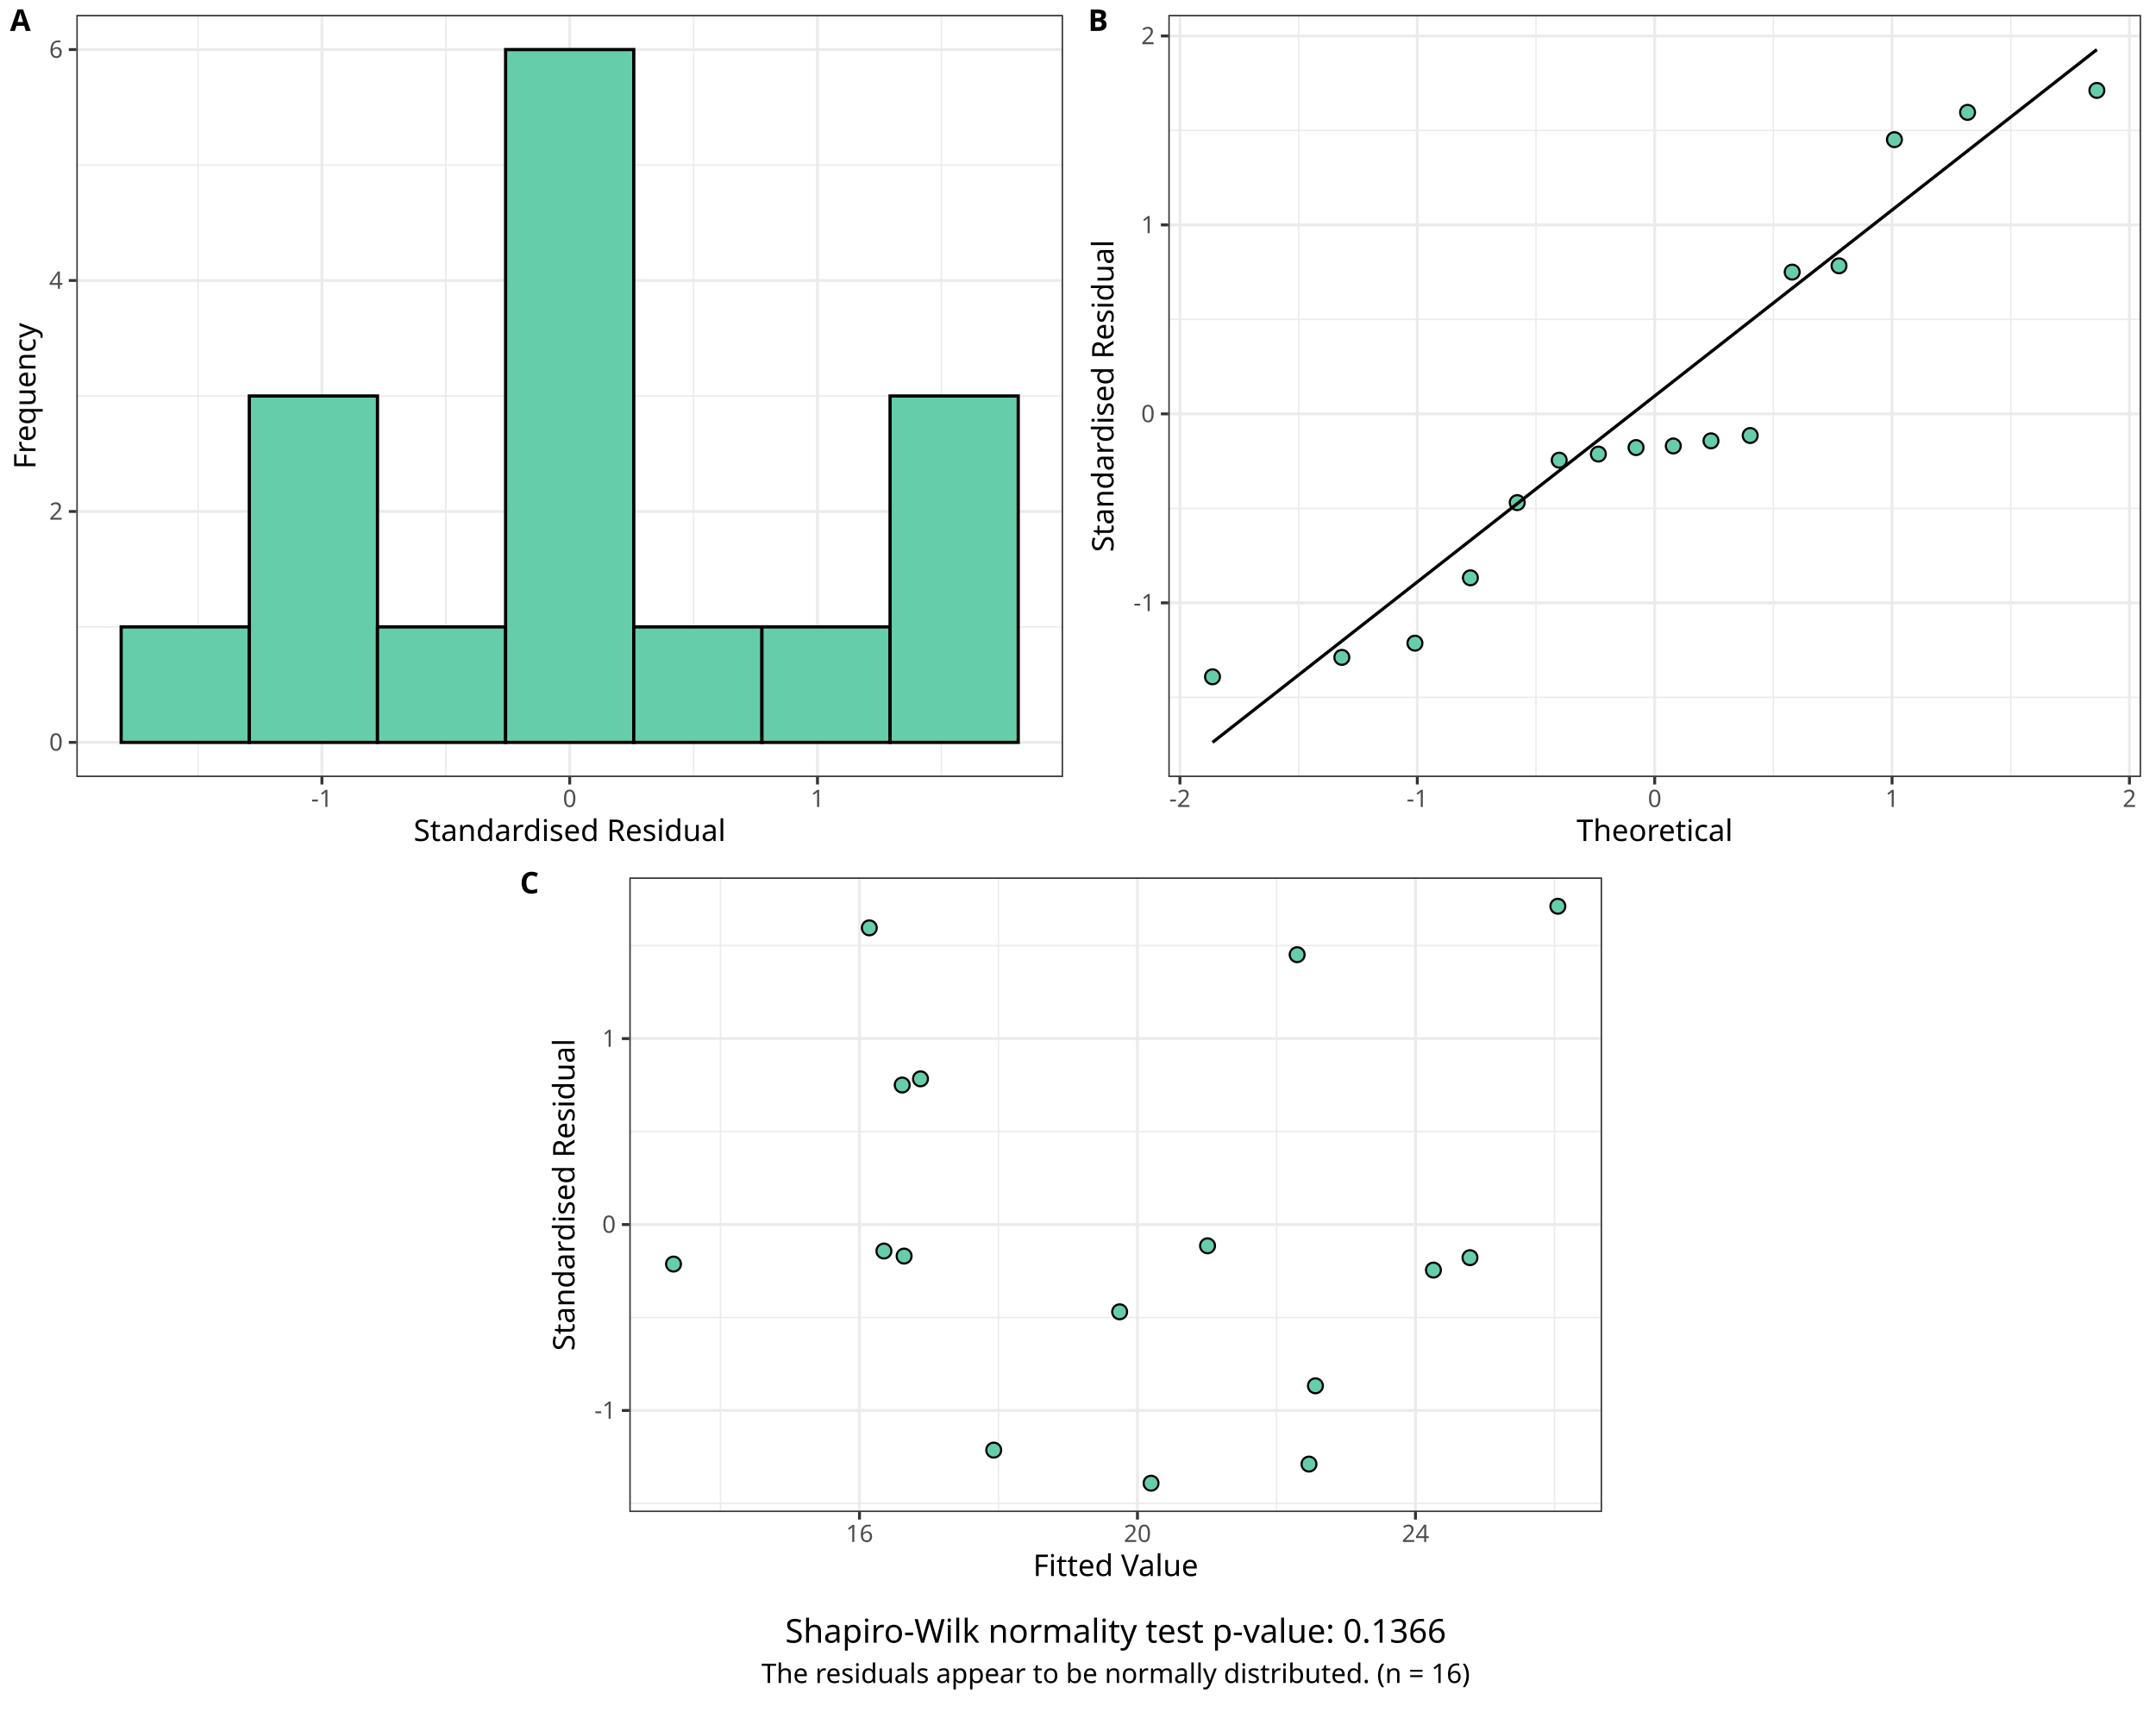
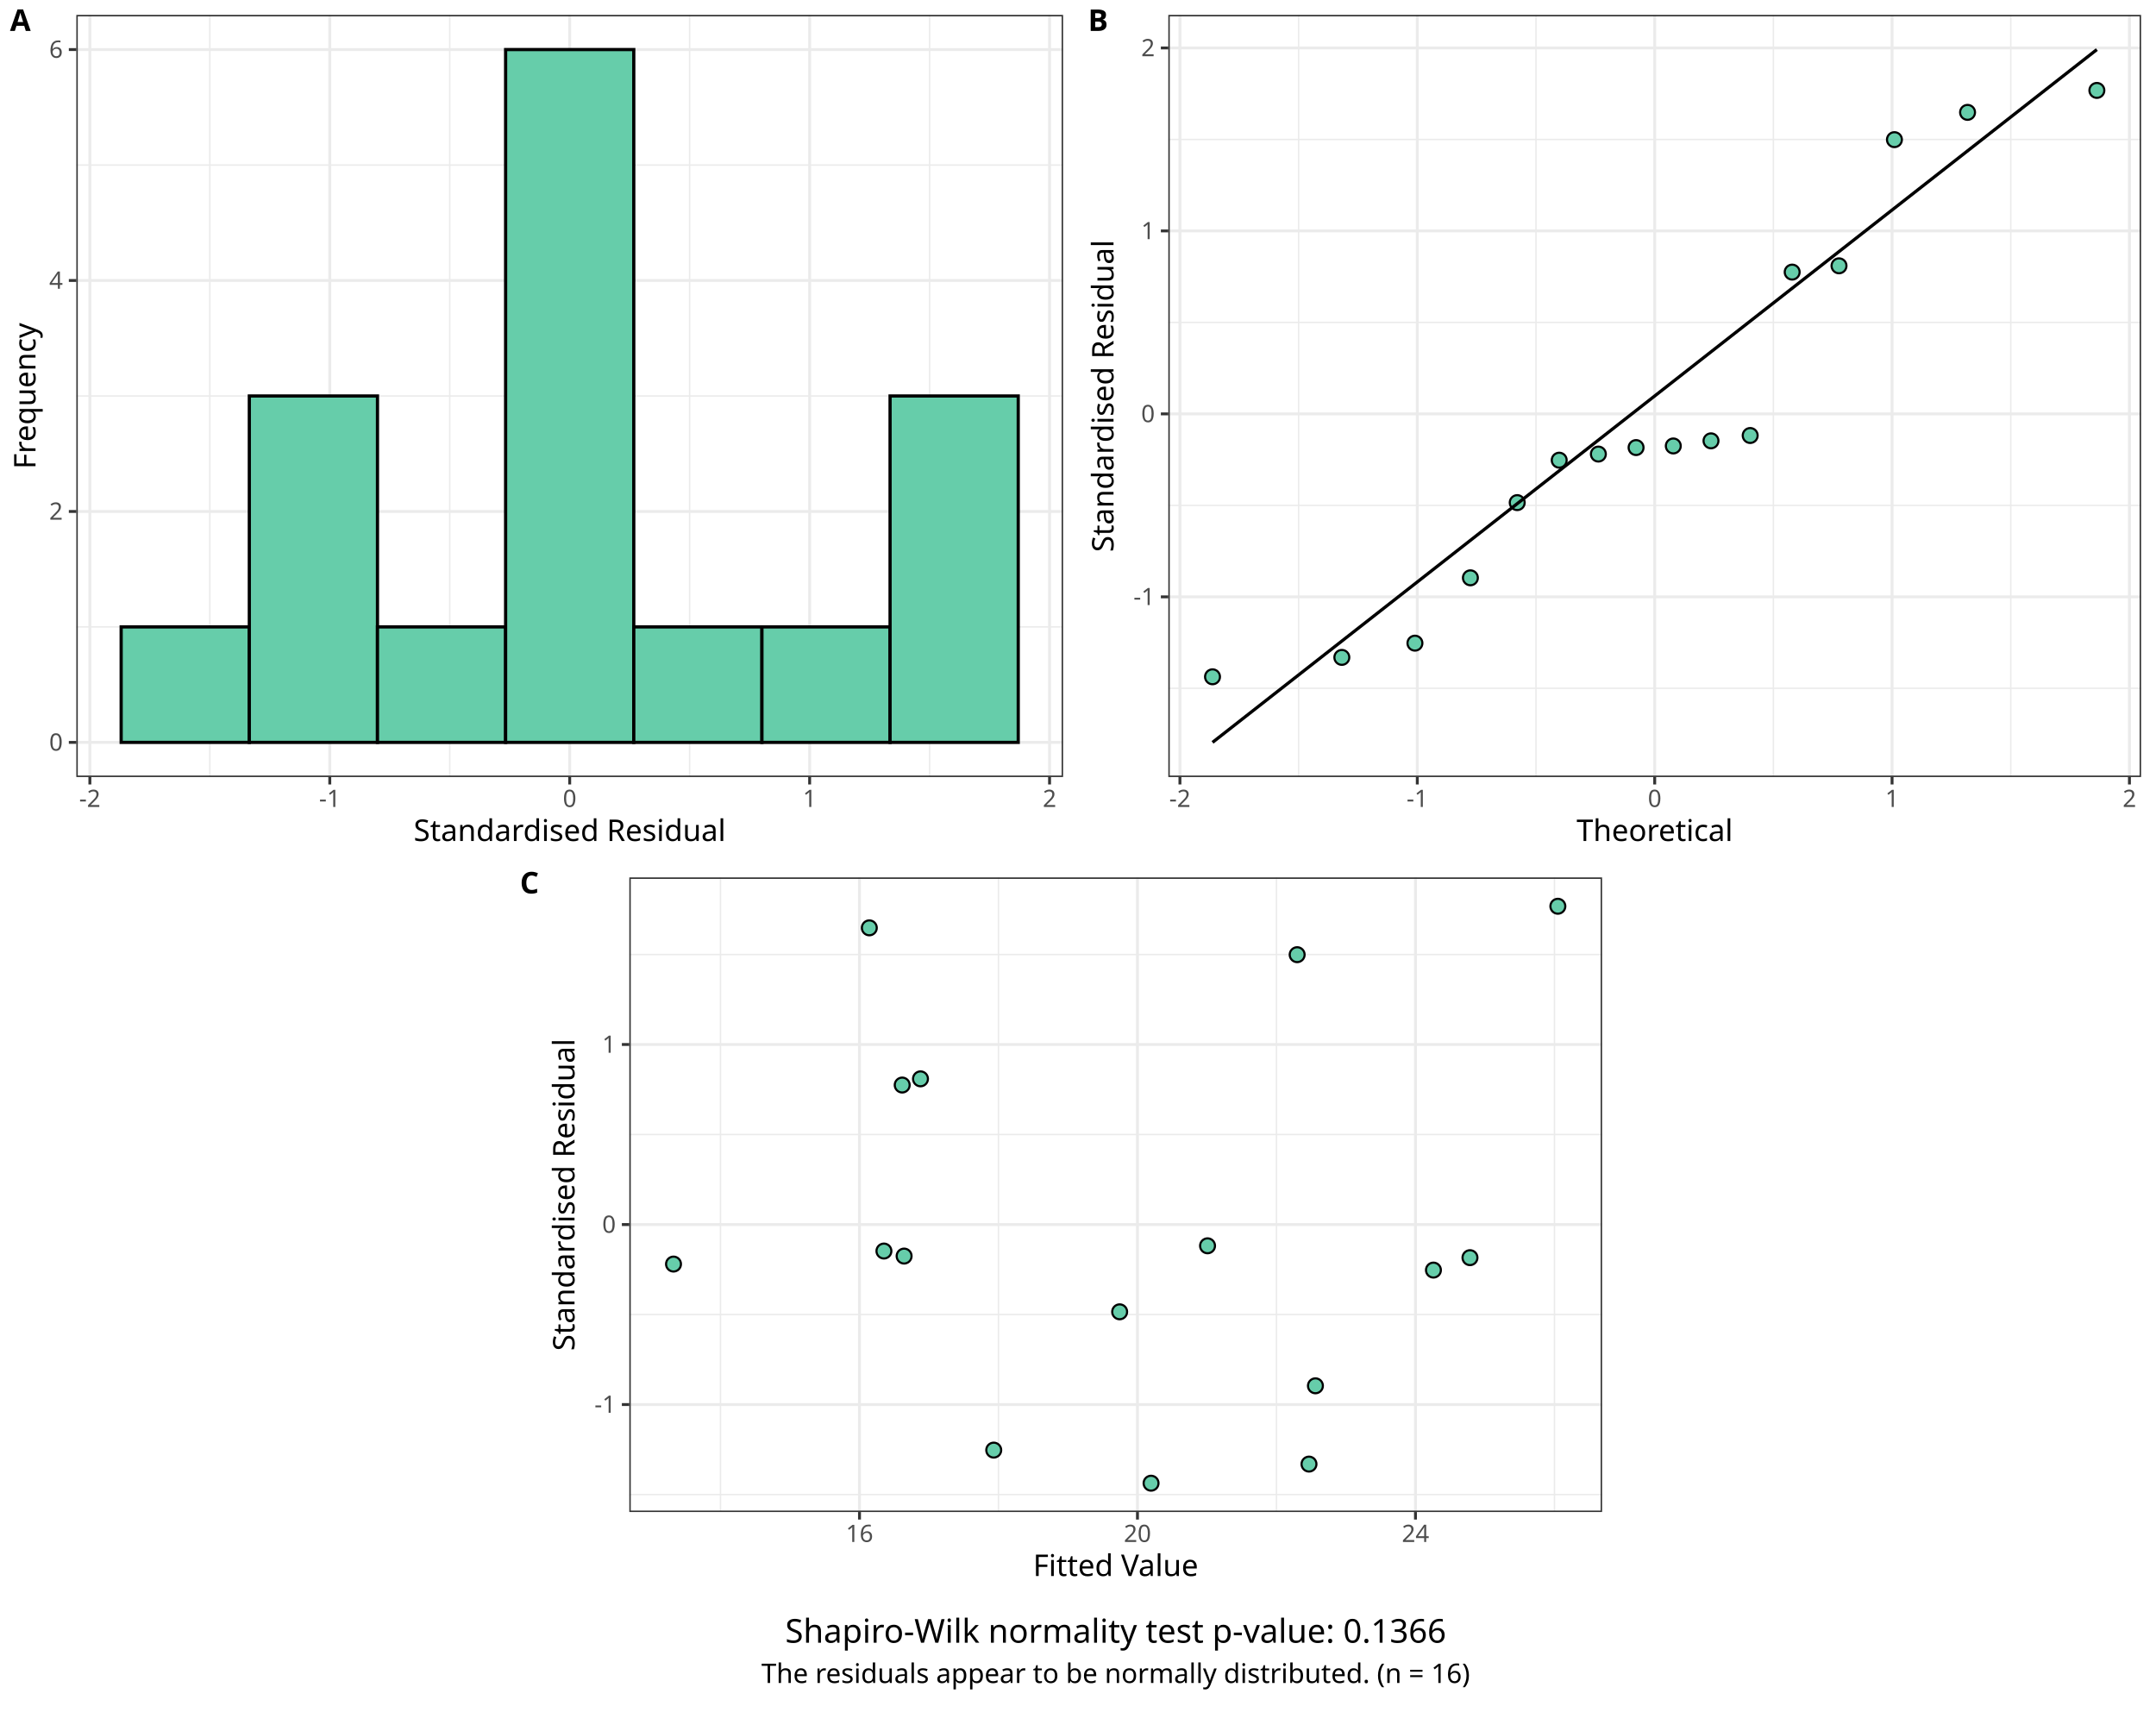
<svg xmlns="http://www.w3.org/2000/svg" class="svglite" data-engine-version="2.0" width="720.00pt" height="576.00pt" viewBox="0 0 720.00 576.00">
  <defs>
    <style type="text/css">
    .svglite line, .svglite polyline, .svglite polygon, .svglite path, .svglite rect, .svglite circle {
      fill: none;
      stroke: #000000;
      stroke-linecap: round;
      stroke-linejoin: round;
      stroke-miterlimit: 10.00;
    }
  </style>
  </defs>
  <rect width="100%" height="100%" style="stroke: none; fill: #FFFFFF;" />
  <defs>
    <clipPath id="cpMC4wMHw3MjAuMDB8MC4wMHw1NzYuMDA=">
      <rect x="0.00" y="0.00" width="720.00" height="576.00" />
    </clipPath>
  </defs>
  <g clip-path="url(#cpMC4wMHw3MjAuMDB8MC4wMHw1NzYuMDA=)">
</g>
  <defs>
    <clipPath id="cpMC4wMHw3MjAuMDB8MC4wMHwyODguMDA=">
      <rect x="0.00" y="0.00" width="720.00" height="288.00" />
    </clipPath>
  </defs>
  <g clip-path="url(#cpMC4wMHw3MjAuMDB8MC4wMHwyODguMDA=)">
</g>
  <g clip-path="url(#cpMC4wMHw3MjAuMDB8MC4wMHw1NzYuMDA=)">
</g>
  <defs>
    <clipPath id="cpMC4wMHwzNjAuMDB8MC4wMHwyODguMDA=">
      <rect x="0.00" y="0.00" width="360.00" height="288.00" />
    </clipPath>
  </defs>
  <g clip-path="url(#cpMC4wMHwzNjAuMDB8MC4wMHwyODguMDA=)">
    <rect x="-0" y="0.00" width="360.00" height="288.00" style="stroke-width: 0.97; stroke: #FFFFFF; fill: #FFFFFF;" />
  </g>
  <g clip-path="url(#cpMC4wMHw3MjAuMDB8MC4wMHw1NzYuMDA=)">
</g>
  <defs>
    <clipPath id="cpMjUuNDl8MzU1LjAyfDQuOTh8MjU5LjQ2">
      <rect x="25.49" y="4.98" width="329.53" height="254.48" />
    </clipPath>
  </defs>
  <g clip-path="url(#cpMjUuNDl8MzU1LjAyfDQuOTh8MjU5LjQ2)">
    <rect x="25.49" y="4.98" width="329.53" height="254.48" style="stroke-width: 0.97; stroke: none; fill: #FFFFFF;" />
    <polyline points="25.49,209.33 355.02,209.33 " style="stroke-width: 0.48; stroke: #EBEBEB; stroke-linecap: butt;" />
    <polyline points="25.49,132.22 355.02,132.22 " style="stroke-width: 0.48; stroke: #EBEBEB; stroke-linecap: butt;" />
    <polyline points="25.49,55.11 355.02,55.11 " style="stroke-width: 0.48; stroke: #EBEBEB; stroke-linecap: butt;" />
-     <polyline points="66.13,259.46 66.13,4.98 " style="stroke-width: 0.48; stroke: #EBEBEB; stroke-linecap: butt;" />
-     <polyline points="148.88,259.46 148.88,4.98 " style="stroke-width: 0.48; stroke: #EBEBEB; stroke-linecap: butt;" />
-     <polyline points="231.63,259.46 231.63,4.98 " style="stroke-width: 0.48; stroke: #EBEBEB; stroke-linecap: butt;" />
-     <polyline points="314.38,259.46 314.38,4.98 " style="stroke-width: 0.48; stroke: #EBEBEB; stroke-linecap: butt;" />
+     <polyline points="70.07,259.46 70.07,4.98 " style="stroke-width: 0.48; stroke: #EBEBEB; stroke-linecap: butt;" />
+     <polyline points="150.19,259.46 150.19,4.98 " style="stroke-width: 0.48; stroke: #EBEBEB; stroke-linecap: butt;" />
+     <polyline points="230.31,259.46 230.31,4.98 " style="stroke-width: 0.48; stroke: #EBEBEB; stroke-linecap: butt;" />
+     <polyline points="310.44,259.46 310.44,4.98 " style="stroke-width: 0.48; stroke: #EBEBEB; stroke-linecap: butt;" />
    <polyline points="25.49,247.89 355.02,247.89 " style="stroke-width: 0.97; stroke: #EBEBEB; stroke-linecap: butt;" />
    <polyline points="25.49,170.78 355.02,170.78 " style="stroke-width: 0.97; stroke: #EBEBEB; stroke-linecap: butt;" />
    <polyline points="25.49,93.66 355.02,93.66 " style="stroke-width: 0.97; stroke: #EBEBEB; stroke-linecap: butt;" />
    <polyline points="25.49,16.55 355.02,16.55 " style="stroke-width: 0.97; stroke: #EBEBEB; stroke-linecap: butt;" />
-     <polyline points="107.50,259.46 107.50,4.98 " style="stroke-width: 0.97; stroke: #EBEBEB; stroke-linecap: butt;" />
+     <polyline points="30.01,259.46 30.01,4.98 " style="stroke-width: 0.97; stroke: #EBEBEB; stroke-linecap: butt;" />
+     <polyline points="110.13,259.46 110.13,4.98 " style="stroke-width: 0.97; stroke: #EBEBEB; stroke-linecap: butt;" />
    <polyline points="190.25,259.46 190.25,4.98 " style="stroke-width: 0.97; stroke: #EBEBEB; stroke-linecap: butt;" />
-     <polyline points="273.00,259.46 273.00,4.98 " style="stroke-width: 0.97; stroke: #EBEBEB; stroke-linecap: butt;" />
+     <polyline points="270.38,259.46 270.38,4.98 " style="stroke-width: 0.97; stroke: #EBEBEB; stroke-linecap: butt;" />
+     <polyline points="350.50,259.46 350.50,4.98 " style="stroke-width: 0.97; stroke: #EBEBEB; stroke-linecap: butt;" />
    <rect x="40.46" y="209.33" width="42.80" height="38.56" style="stroke-width: 1.07; stroke-linecap: butt; stroke-linejoin: miter; fill: #66CDAA;" />
    <rect x="83.26" y="132.22" width="42.80" height="115.67" style="stroke-width: 1.07; stroke-linecap: butt; stroke-linejoin: miter; fill: #66CDAA;" />
    <rect x="126.06" y="209.33" width="42.80" height="38.56" style="stroke-width: 1.07; stroke-linecap: butt; stroke-linejoin: miter; fill: #66CDAA;" />
    <rect x="168.85" y="16.55" width="42.80" height="231.34" style="stroke-width: 1.07; stroke-linecap: butt; stroke-linejoin: miter; fill: #66CDAA;" />
    <rect x="211.65" y="209.33" width="42.80" height="38.56" style="stroke-width: 1.07; stroke-linecap: butt; stroke-linejoin: miter; fill: #66CDAA;" />
    <rect x="254.45" y="209.33" width="42.80" height="38.56" style="stroke-width: 1.07; stroke-linecap: butt; stroke-linejoin: miter; fill: #66CDAA;" />
    <rect x="297.24" y="132.22" width="42.80" height="115.67" style="stroke-width: 1.07; stroke-linecap: butt; stroke-linejoin: miter; fill: #66CDAA;" />
    <rect x="25.49" y="4.98" width="329.53" height="254.48" style="stroke-width: 0.97; stroke: #333333;" />
  </g>
  <g clip-path="url(#cpMC4wMHw3MjAuMDB8MC4wMHw1NzYuMDA=)">
    <text x="21.00" y="250.64" text-anchor="end" style="font-size: 8.00px; fill: #4D4D4D; font-family: sans;" textLength="4.45px" lengthAdjust="spacingAndGlyphs">0</text>
    <text x="21.00" y="173.53" text-anchor="end" style="font-size: 8.00px; fill: #4D4D4D; font-family: sans;" textLength="4.45px" lengthAdjust="spacingAndGlyphs">2</text>
    <text x="21.00" y="96.42" text-anchor="end" style="font-size: 8.00px; fill: #4D4D4D; font-family: sans;" textLength="4.45px" lengthAdjust="spacingAndGlyphs">4</text>
    <text x="21.00" y="19.30" text-anchor="end" style="font-size: 8.00px; fill: #4D4D4D; font-family: sans;" textLength="4.45px" lengthAdjust="spacingAndGlyphs">6</text>
    <polyline points="22.99,247.89 25.49,247.89 " style="stroke-width: 0.97; stroke: #333333; stroke-linecap: butt;" />
    <polyline points="22.99,170.78 25.49,170.78 " style="stroke-width: 0.97; stroke: #333333; stroke-linecap: butt;" />
    <polyline points="22.99,93.66 25.49,93.66 " style="stroke-width: 0.97; stroke: #333333; stroke-linecap: butt;" />
    <polyline points="22.99,16.55 25.49,16.55 " style="stroke-width: 0.97; stroke: #333333; stroke-linecap: butt;" />
-     <polyline points="107.50,261.95 107.50,259.46 " style="stroke-width: 0.97; stroke: #333333; stroke-linecap: butt;" />
+     <polyline points="30.01,261.95 30.01,259.46 " style="stroke-width: 0.97; stroke: #333333; stroke-linecap: butt;" />
+     <polyline points="110.13,261.95 110.13,259.46 " style="stroke-width: 0.97; stroke: #333333; stroke-linecap: butt;" />
    <polyline points="190.25,261.95 190.25,259.46 " style="stroke-width: 0.97; stroke: #333333; stroke-linecap: butt;" />
-     <polyline points="273.00,261.95 273.00,259.46 " style="stroke-width: 0.97; stroke: #333333; stroke-linecap: butt;" />
-     <text x="107.50" y="269.45" text-anchor="middle" style="font-size: 8.00px; fill: #4D4D4D; font-family: sans;" textLength="7.11px" lengthAdjust="spacingAndGlyphs">-1</text>
+     <polyline points="270.38,261.95 270.38,259.46 " style="stroke-width: 0.97; stroke: #333333; stroke-linecap: butt;" />
+     <polyline points="350.50,261.95 350.50,259.46 " style="stroke-width: 0.97; stroke: #333333; stroke-linecap: butt;" />
+     <text x="30.01" y="269.45" text-anchor="middle" style="font-size: 8.00px; fill: #4D4D4D; font-family: sans;" textLength="7.11px" lengthAdjust="spacingAndGlyphs">-2</text>
+     <text x="110.13" y="269.45" text-anchor="middle" style="font-size: 8.00px; fill: #4D4D4D; font-family: sans;" textLength="7.11px" lengthAdjust="spacingAndGlyphs">-1</text>
    <text x="190.25" y="269.45" text-anchor="middle" style="font-size: 8.00px; fill: #4D4D4D; font-family: sans;" textLength="4.45px" lengthAdjust="spacingAndGlyphs">0</text>
-     <text x="273.00" y="269.45" text-anchor="middle" style="font-size: 8.00px; fill: #4D4D4D; font-family: sans;" textLength="4.45px" lengthAdjust="spacingAndGlyphs">1</text>
+     <text x="270.38" y="269.45" text-anchor="middle" style="font-size: 8.00px; fill: #4D4D4D; font-family: sans;" textLength="4.45px" lengthAdjust="spacingAndGlyphs">1</text>
+     <text x="350.50" y="269.45" text-anchor="middle" style="font-size: 8.00px; fill: #4D4D4D; font-family: sans;" textLength="4.45px" lengthAdjust="spacingAndGlyphs">2</text>
    <text x="190.25" y="280.82" text-anchor="middle" style="font-size: 10.00px; font-family: sans;" textLength="100.63px" lengthAdjust="spacingAndGlyphs">Standardised Residual</text>
    <text transform="translate(11.86,132.22) rotate(-90)" text-anchor="middle" style="font-size: 10.00px; font-family: sans;" textLength="47.26px" lengthAdjust="spacingAndGlyphs">Frequency</text>
    <text x="3.34" y="10.32" style="font-size: 10.00px; font-weight: bold; font-family: sans;" textLength="6.67px" lengthAdjust="spacingAndGlyphs">A</text>
  </g>
  <defs>
    <clipPath id="cpMzYwLjAwfDcyMC4wMHwwLjAwfDI4OC4wMA==">
      <rect x="360.00" y="0.00" width="360.00" height="288.00" />
    </clipPath>
  </defs>
  <g clip-path="url(#cpMzYwLjAwfDcyMC4wMHwwLjAwfDI4OC4wMA==)">
    <rect x="360.00" y="0.00" width="360.00" height="288.00" style="stroke-width: 0.97; stroke: #FFFFFF; fill: #FFFFFF;" />
  </g>
  <g clip-path="url(#cpMC4wMHw3MjAuMDB8MC4wMHw1NzYuMDA=)">
</g>
  <defs>
    <clipPath id="cpMzkwLjE2fDcxNS4wMnw0Ljk4fDI1OS40Ng==">
      <rect x="390.16" y="4.98" width="324.86" height="254.48" />
    </clipPath>
  </defs>
  <g clip-path="url(#cpMzkwLjE2fDcxNS4wMnw0Ljk4fDI1OS40Ng==)">
    <rect x="390.16" y="4.98" width="324.86" height="254.48" style="stroke-width: 0.97; stroke: none; fill: #FFFFFF;" />
-     <polyline points="390.16,232.85 715.02,232.85 " style="stroke-width: 0.48; stroke: #EBEBEB; stroke-linecap: butt;" />
-     <polyline points="390.16,169.75 715.02,169.75 " style="stroke-width: 0.48; stroke: #EBEBEB; stroke-linecap: butt;" />
-     <polyline points="390.16,106.65 715.02,106.65 " style="stroke-width: 0.48; stroke: #EBEBEB; stroke-linecap: butt;" />
-     <polyline points="390.16,43.56 715.02,43.56 " style="stroke-width: 0.48; stroke: #EBEBEB; stroke-linecap: butt;" />
+     <polyline points="390.16,229.84 715.02,229.84 " style="stroke-width: 0.48; stroke: #EBEBEB; stroke-linecap: butt;" />
+     <polyline points="390.16,168.75 715.02,168.75 " style="stroke-width: 0.48; stroke: #EBEBEB; stroke-linecap: butt;" />
+     <polyline points="390.16,107.66 715.02,107.66 " style="stroke-width: 0.48; stroke: #EBEBEB; stroke-linecap: butt;" />
+     <polyline points="390.16,46.56 715.02,46.56 " style="stroke-width: 0.48; stroke: #EBEBEB; stroke-linecap: butt;" />
    <polyline points="433.68,259.46 433.68,4.98 " style="stroke-width: 0.48; stroke: #EBEBEB; stroke-linecap: butt;" />
    <polyline points="512.95,259.46 512.95,4.98 " style="stroke-width: 0.48; stroke: #EBEBEB; stroke-linecap: butt;" />
    <polyline points="592.22,259.46 592.22,4.98 " style="stroke-width: 0.48; stroke: #EBEBEB; stroke-linecap: butt;" />
    <polyline points="671.50,259.46 671.50,4.98 " style="stroke-width: 0.48; stroke: #EBEBEB; stroke-linecap: butt;" />
-     <polyline points="390.16,201.30 715.02,201.30 " style="stroke-width: 0.97; stroke: #EBEBEB; stroke-linecap: butt;" />
+     <polyline points="390.16,199.30 715.02,199.30 " style="stroke-width: 0.97; stroke: #EBEBEB; stroke-linecap: butt;" />
    <polyline points="390.16,138.20 715.02,138.20 " style="stroke-width: 0.97; stroke: #EBEBEB; stroke-linecap: butt;" />
-     <polyline points="390.16,75.10 715.02,75.10 " style="stroke-width: 0.97; stroke: #EBEBEB; stroke-linecap: butt;" />
-     <polyline points="390.16,12.01 715.02,12.01 " style="stroke-width: 0.97; stroke: #EBEBEB; stroke-linecap: butt;" />
+     <polyline points="390.16,77.11 715.02,77.11 " style="stroke-width: 0.97; stroke: #EBEBEB; stroke-linecap: butt;" />
+     <polyline points="390.16,16.01 715.02,16.01 " style="stroke-width: 0.97; stroke: #EBEBEB; stroke-linecap: butt;" />
    <polyline points="394.04,259.46 394.04,4.98 " style="stroke-width: 0.97; stroke: #EBEBEB; stroke-linecap: butt;" />
    <polyline points="473.31,259.46 473.31,4.98 " style="stroke-width: 0.97; stroke: #EBEBEB; stroke-linecap: butt;" />
    <polyline points="552.59,259.46 552.59,4.98 " style="stroke-width: 0.97; stroke: #EBEBEB; stroke-linecap: butt;" />
    <polyline points="631.86,259.46 631.86,4.98 " style="stroke-width: 0.97; stroke: #EBEBEB; stroke-linecap: butt;" />
    <polyline points="711.13,259.46 711.13,4.98 " style="stroke-width: 0.97; stroke: #EBEBEB; stroke-linecap: butt;" />
    <circle cx="404.92" cy="225.99" r="2.49" style="stroke-width: 0.71; fill: #66CDAA;" />
    <circle cx="448.11" cy="219.51" r="2.49" style="stroke-width: 0.71; fill: #66CDAA;" />
    <circle cx="472.52" cy="214.76" r="2.49" style="stroke-width: 0.71; fill: #66CDAA;" />
    <circle cx="491.04" cy="192.94" r="2.49" style="stroke-width: 0.71; fill: #66CDAA;" />
    <circle cx="506.68" cy="167.83" r="2.49" style="stroke-width: 0.71; fill: #66CDAA;" />
    <circle cx="520.70" cy="153.66" r="2.49" style="stroke-width: 0.71; fill: #66CDAA;" />
    <circle cx="533.78" cy="151.62" r="2.49" style="stroke-width: 0.71; fill: #66CDAA;" />
    <circle cx="546.37" cy="149.45" r="2.49" style="stroke-width: 0.71; fill: #66CDAA;" />
    <circle cx="558.80" cy="148.91" r="2.49" style="stroke-width: 0.71; fill: #66CDAA;" />
    <circle cx="571.39" cy="147.20" r="2.49" style="stroke-width: 0.71; fill: #66CDAA;" />
    <circle cx="584.48" cy="145.42" r="2.49" style="stroke-width: 0.71; fill: #66CDAA;" />
    <circle cx="598.50" cy="90.86" r="2.49" style="stroke-width: 0.71; fill: #66CDAA;" />
    <circle cx="614.14" cy="88.76" r="2.49" style="stroke-width: 0.71; fill: #66CDAA;" />
    <circle cx="632.65" cy="46.63" r="2.49" style="stroke-width: 0.71; fill: #66CDAA;" />
    <circle cx="657.07" cy="37.52" r="2.49" style="stroke-width: 0.71; fill: #66CDAA;" />
    <circle cx="700.25" cy="30.19" r="2.49" style="stroke-width: 0.71; fill: #66CDAA;" />
    <polyline points="404.92,247.89 700.25,16.55 " style="stroke-width: 1.07; stroke-linecap: butt;" />
    <rect x="390.16" y="4.98" width="324.86" height="254.48" style="stroke-width: 0.97; stroke: #333333;" />
  </g>
  <g clip-path="url(#cpMC4wMHw3MjAuMDB8MC4wMHw1NzYuMDA=)">
-     <text x="385.67" y="204.05" text-anchor="end" style="font-size: 8.00px; fill: #4D4D4D; font-family: sans;" textLength="7.11px" lengthAdjust="spacingAndGlyphs">-1</text>
+     <text x="385.67" y="202.05" text-anchor="end" style="font-size: 8.00px; fill: #4D4D4D; font-family: sans;" textLength="7.11px" lengthAdjust="spacingAndGlyphs">-1</text>
    <text x="385.67" y="140.96" text-anchor="end" style="font-size: 8.00px; fill: #4D4D4D; font-family: sans;" textLength="4.45px" lengthAdjust="spacingAndGlyphs">0</text>
-     <text x="385.67" y="77.86" text-anchor="end" style="font-size: 8.00px; fill: #4D4D4D; font-family: sans;" textLength="4.45px" lengthAdjust="spacingAndGlyphs">1</text>
-     <text x="385.67" y="14.76" text-anchor="end" style="font-size: 8.00px; fill: #4D4D4D; font-family: sans;" textLength="4.45px" lengthAdjust="spacingAndGlyphs">2</text>
-     <polyline points="387.67,201.30 390.16,201.30 " style="stroke-width: 0.97; stroke: #333333; stroke-linecap: butt;" />
+     <text x="385.67" y="79.86" text-anchor="end" style="font-size: 8.00px; fill: #4D4D4D; font-family: sans;" textLength="4.45px" lengthAdjust="spacingAndGlyphs">1</text>
+     <text x="385.67" y="18.77" text-anchor="end" style="font-size: 8.00px; fill: #4D4D4D; font-family: sans;" textLength="4.45px" lengthAdjust="spacingAndGlyphs">2</text>
+     <polyline points="387.67,199.30 390.16,199.30 " style="stroke-width: 0.97; stroke: #333333; stroke-linecap: butt;" />
    <polyline points="387.67,138.20 390.16,138.20 " style="stroke-width: 0.97; stroke: #333333; stroke-linecap: butt;" />
-     <polyline points="387.67,75.10 390.16,75.10 " style="stroke-width: 0.97; stroke: #333333; stroke-linecap: butt;" />
-     <polyline points="387.67,12.01 390.16,12.01 " style="stroke-width: 0.97; stroke: #333333; stroke-linecap: butt;" />
+     <polyline points="387.67,77.11 390.16,77.11 " style="stroke-width: 0.97; stroke: #333333; stroke-linecap: butt;" />
+     <polyline points="387.67,16.01 390.16,16.01 " style="stroke-width: 0.97; stroke: #333333; stroke-linecap: butt;" />
    <polyline points="394.04,261.95 394.04,259.46 " style="stroke-width: 0.97; stroke: #333333; stroke-linecap: butt;" />
    <polyline points="473.31,261.95 473.31,259.46 " style="stroke-width: 0.97; stroke: #333333; stroke-linecap: butt;" />
    <polyline points="552.59,261.95 552.59,259.46 " style="stroke-width: 0.97; stroke: #333333; stroke-linecap: butt;" />
    <polyline points="631.86,261.95 631.86,259.46 " style="stroke-width: 0.97; stroke: #333333; stroke-linecap: butt;" />
    <polyline points="711.13,261.95 711.13,259.46 " style="stroke-width: 0.97; stroke: #333333; stroke-linecap: butt;" />
    <text x="394.04" y="269.45" text-anchor="middle" style="font-size: 8.00px; fill: #4D4D4D; font-family: sans;" textLength="7.11px" lengthAdjust="spacingAndGlyphs">-2</text>
    <text x="473.31" y="269.45" text-anchor="middle" style="font-size: 8.00px; fill: #4D4D4D; font-family: sans;" textLength="7.11px" lengthAdjust="spacingAndGlyphs">-1</text>
    <text x="552.59" y="269.45" text-anchor="middle" style="font-size: 8.00px; fill: #4D4D4D; font-family: sans;" textLength="4.45px" lengthAdjust="spacingAndGlyphs">0</text>
    <text x="631.86" y="269.45" text-anchor="middle" style="font-size: 8.00px; fill: #4D4D4D; font-family: sans;" textLength="4.45px" lengthAdjust="spacingAndGlyphs">1</text>
    <text x="711.13" y="269.45" text-anchor="middle" style="font-size: 8.00px; fill: #4D4D4D; font-family: sans;" textLength="4.45px" lengthAdjust="spacingAndGlyphs">2</text>
    <text x="552.59" y="280.82" text-anchor="middle" style="font-size: 10.00px; font-family: sans;" textLength="49.47px" lengthAdjust="spacingAndGlyphs">Theoretical</text>
    <text transform="translate(371.86,132.22) rotate(-90)" text-anchor="middle" style="font-size: 10.00px; font-family: sans;" textLength="100.63px" lengthAdjust="spacingAndGlyphs">Standardised Residual</text>
    <text x="363.34" y="10.32" style="font-size: 10.00px; font-weight: bold; font-family: sans;" textLength="6.67px" lengthAdjust="spacingAndGlyphs">B</text>
  </g>
  <defs>
    <clipPath id="cpMC4wMHw3MjAuMDB8Mjg4LjAwfDU3Ni4wMA==">
      <rect x="0.00" y="288.00" width="720.00" height="288.00" />
    </clipPath>
  </defs>
  <g clip-path="url(#cpMC4wMHw3MjAuMDB8Mjg4LjAwfDU3Ni4wMA==)">
</g>
  <g clip-path="url(#cpMC4wMHw3MjAuMDB8MC4wMHw1NzYuMDA=)">
</g>
  <defs>
    <clipPath id="cpMTgwLjAwfDU0MC4wMHwyODguMDB8NTc2LjAw">
      <rect x="180.00" y="288.00" width="360.00" height="288.00" />
    </clipPath>
  </defs>
  <g clip-path="url(#cpMTgwLjAwfDU0MC4wMHwyODguMDB8NTc2LjAw)">
    <rect x="180.00" y="288.00" width="360.00" height="288.00" style="stroke-width: 0.97; stroke: #FFFFFF; fill: #FFFFFF;" />
  </g>
  <g clip-path="url(#cpMC4wMHw3MjAuMDB8MC4wMHw1NzYuMDA=)">
</g>
  <defs>
    <clipPath id="cpMjEwLjE2fDUzNS4wMnwyOTIuOTh8NTA0Ljg5">
      <rect x="210.16" y="292.98" width="324.86" height="211.91" />
    </clipPath>
  </defs>
  <g clip-path="url(#cpMjEwLjE2fDUzNS4wMnwyOTIuOTh8NTA0Ljg5)">
    <rect x="210.16" y="292.98" width="324.86" height="211.91" style="stroke-width: 0.97; stroke: none; fill: #FFFFFF;" />
-     <polyline points="210.16,502.01 535.02,502.01 " style="stroke-width: 0.48; stroke: #EBEBEB; stroke-linecap: butt;" />
-     <polyline points="210.16,439.93 535.02,439.93 " style="stroke-width: 0.48; stroke: #EBEBEB; stroke-linecap: butt;" />
-     <polyline points="210.16,377.85 535.02,377.85 " style="stroke-width: 0.48; stroke: #EBEBEB; stroke-linecap: butt;" />
-     <polyline points="210.16,315.76 535.02,315.76 " style="stroke-width: 0.48; stroke: #EBEBEB; stroke-linecap: butt;" />
+     <polyline points="210.16,499.06 535.02,499.06 " style="stroke-width: 0.48; stroke: #EBEBEB; stroke-linecap: butt;" />
+     <polyline points="210.16,438.94 535.02,438.94 " style="stroke-width: 0.48; stroke: #EBEBEB; stroke-linecap: butt;" />
+     <polyline points="210.16,378.83 535.02,378.83 " style="stroke-width: 0.48; stroke: #EBEBEB; stroke-linecap: butt;" />
+     <polyline points="210.16,318.72 535.02,318.72 " style="stroke-width: 0.48; stroke: #EBEBEB; stroke-linecap: butt;" />
    <polyline points="240.61,504.89 240.61,292.98 " style="stroke-width: 0.48; stroke: #EBEBEB; stroke-linecap: butt;" />
    <polyline points="333.44,504.89 333.44,292.98 " style="stroke-width: 0.48; stroke: #EBEBEB; stroke-linecap: butt;" />
    <polyline points="426.28,504.89 426.28,292.98 " style="stroke-width: 0.48; stroke: #EBEBEB; stroke-linecap: butt;" />
    <polyline points="519.12,504.89 519.12,292.98 " style="stroke-width: 0.48; stroke: #EBEBEB; stroke-linecap: butt;" />
-     <polyline points="210.16,470.97 535.02,470.97 " style="stroke-width: 0.97; stroke: #EBEBEB; stroke-linecap: butt;" />
+     <polyline points="210.16,469.00 535.02,469.00 " style="stroke-width: 0.97; stroke: #EBEBEB; stroke-linecap: butt;" />
    <polyline points="210.16,408.89 535.02,408.89 " style="stroke-width: 0.97; stroke: #EBEBEB; stroke-linecap: butt;" />
-     <polyline points="210.16,346.80 535.02,346.80 " style="stroke-width: 0.97; stroke: #EBEBEB; stroke-linecap: butt;" />
+     <polyline points="210.16,348.77 535.02,348.77 " style="stroke-width: 0.97; stroke: #EBEBEB; stroke-linecap: butt;" />
    <polyline points="287.03,504.89 287.03,292.98 " style="stroke-width: 0.97; stroke: #EBEBEB; stroke-linecap: butt;" />
    <polyline points="379.86,504.89 379.86,292.98 " style="stroke-width: 0.97; stroke: #EBEBEB; stroke-linecap: butt;" />
    <polyline points="472.70,504.89 472.70,292.98 " style="stroke-width: 0.97; stroke: #EBEBEB; stroke-linecap: butt;" />
    <circle cx="224.92" cy="422.09" r="2.49" style="stroke-width: 0.71; fill: #66CDAA;" />
    <circle cx="373.91" cy="438.03" r="2.49" style="stroke-width: 0.71; fill: #66CDAA;" />
    <circle cx="307.40" cy="360.24" r="2.49" style="stroke-width: 0.71; fill: #66CDAA;" />
    <circle cx="490.90" cy="419.95" r="2.49" style="stroke-width: 0.71; fill: #66CDAA;" />
    <circle cx="437.14" cy="488.88" r="2.49" style="stroke-width: 0.71; fill: #66CDAA;" />
    <circle cx="301.29" cy="362.31" r="2.49" style="stroke-width: 0.71; fill: #66CDAA;" />
    <circle cx="290.31" cy="309.82" r="2.49" style="stroke-width: 0.71; fill: #66CDAA;" />
    <circle cx="439.29" cy="462.74" r="2.49" style="stroke-width: 0.71; fill: #66CDAA;" />
    <circle cx="295.19" cy="417.74" r="2.49" style="stroke-width: 0.71; fill: #66CDAA;" />
    <circle cx="478.70" cy="424.10" r="2.49" style="stroke-width: 0.71; fill: #66CDAA;" />
    <circle cx="433.19" cy="318.78" r="2.49" style="stroke-width: 0.71; fill: #66CDAA;" />
    <circle cx="331.86" cy="484.21" r="2.49" style="stroke-width: 0.71; fill: #66CDAA;" />
    <circle cx="403.26" cy="415.99" r="2.49" style="stroke-width: 0.71; fill: #66CDAA;" />
    <circle cx="301.93" cy="419.42" r="2.49" style="stroke-width: 0.71; fill: #66CDAA;" />
    <circle cx="520.25" cy="302.61" r="2.49" style="stroke-width: 0.71; fill: #66CDAA;" />
    <circle cx="384.40" cy="495.26" r="2.49" style="stroke-width: 0.71; fill: #66CDAA;" />
    <rect x="210.16" y="292.98" width="324.86" height="211.91" style="stroke-width: 0.97; stroke: #333333;" />
  </g>
  <g clip-path="url(#cpMC4wMHw3MjAuMDB8MC4wMHw1NzYuMDA=)">
-     <text x="205.67" y="473.72" text-anchor="end" style="font-size: 8.00px; fill: #4D4D4D; font-family: sans;" textLength="7.11px" lengthAdjust="spacingAndGlyphs">-1</text>
+     <text x="205.67" y="471.75" text-anchor="end" style="font-size: 8.00px; fill: #4D4D4D; font-family: sans;" textLength="7.11px" lengthAdjust="spacingAndGlyphs">-1</text>
    <text x="205.67" y="411.64" text-anchor="end" style="font-size: 8.00px; fill: #4D4D4D; font-family: sans;" textLength="4.45px" lengthAdjust="spacingAndGlyphs">0</text>
-     <text x="205.67" y="349.56" text-anchor="end" style="font-size: 8.00px; fill: #4D4D4D; font-family: sans;" textLength="4.45px" lengthAdjust="spacingAndGlyphs">1</text>
-     <polyline points="207.67,470.97 210.16,470.97 " style="stroke-width: 0.97; stroke: #333333; stroke-linecap: butt;" />
+     <text x="205.67" y="351.53" text-anchor="end" style="font-size: 8.00px; fill: #4D4D4D; font-family: sans;" textLength="4.45px" lengthAdjust="spacingAndGlyphs">1</text>
+     <polyline points="207.67,469.00 210.16,469.00 " style="stroke-width: 0.97; stroke: #333333; stroke-linecap: butt;" />
    <polyline points="207.67,408.89 210.16,408.89 " style="stroke-width: 0.97; stroke: #333333; stroke-linecap: butt;" />
-     <polyline points="207.67,346.80 210.16,346.80 " style="stroke-width: 0.97; stroke: #333333; stroke-linecap: butt;" />
+     <polyline points="207.67,348.77 210.16,348.77 " style="stroke-width: 0.97; stroke: #333333; stroke-linecap: butt;" />
    <polyline points="287.03,507.39 287.03,504.89 " style="stroke-width: 0.97; stroke: #333333; stroke-linecap: butt;" />
    <polyline points="379.86,507.39 379.86,504.89 " style="stroke-width: 0.97; stroke: #333333; stroke-linecap: butt;" />
    <polyline points="472.70,507.39 472.70,504.89 " style="stroke-width: 0.97; stroke: #333333; stroke-linecap: butt;" />
    <text x="287.03" y="514.88" text-anchor="middle" style="font-size: 8.00px; fill: #4D4D4D; font-family: sans;" textLength="8.90px" lengthAdjust="spacingAndGlyphs">16</text>
    <text x="379.86" y="514.88" text-anchor="middle" style="font-size: 8.00px; fill: #4D4D4D; font-family: sans;" textLength="8.90px" lengthAdjust="spacingAndGlyphs">20</text>
    <text x="472.70" y="514.88" text-anchor="middle" style="font-size: 8.00px; fill: #4D4D4D; font-family: sans;" textLength="8.90px" lengthAdjust="spacingAndGlyphs">24</text>
    <text x="372.59" y="526.25" text-anchor="middle" style="font-size: 10.00px; font-family: sans;" textLength="53.36px" lengthAdjust="spacingAndGlyphs">Fitted Value</text>
    <text transform="translate(191.86,398.94) rotate(-90)" text-anchor="middle" style="font-size: 10.00px; font-family: sans;" textLength="100.63px" lengthAdjust="spacingAndGlyphs">Standardised Residual</text>
    <text x="372.59" y="548.52" text-anchor="middle" style="font-size: 11.00px; font-family: sans;" textLength="209.72px" lengthAdjust="spacingAndGlyphs">Shapiro-Wilk normality test p-value: 0.1366</text>
    <text x="372.59" y="561.96" text-anchor="middle" style="font-size: 9.00px; font-family: sans;" textLength="223.89px" lengthAdjust="spacingAndGlyphs">The residuals appear to be normally distributed. (n = 16)</text>
    <text x="180.00" y="298.32" text-anchor="end" style="font-size: 10.00px; font-weight: bold; font-family: sans;" textLength="7.22px" lengthAdjust="spacingAndGlyphs">C</text>
  </g>
</svg>
